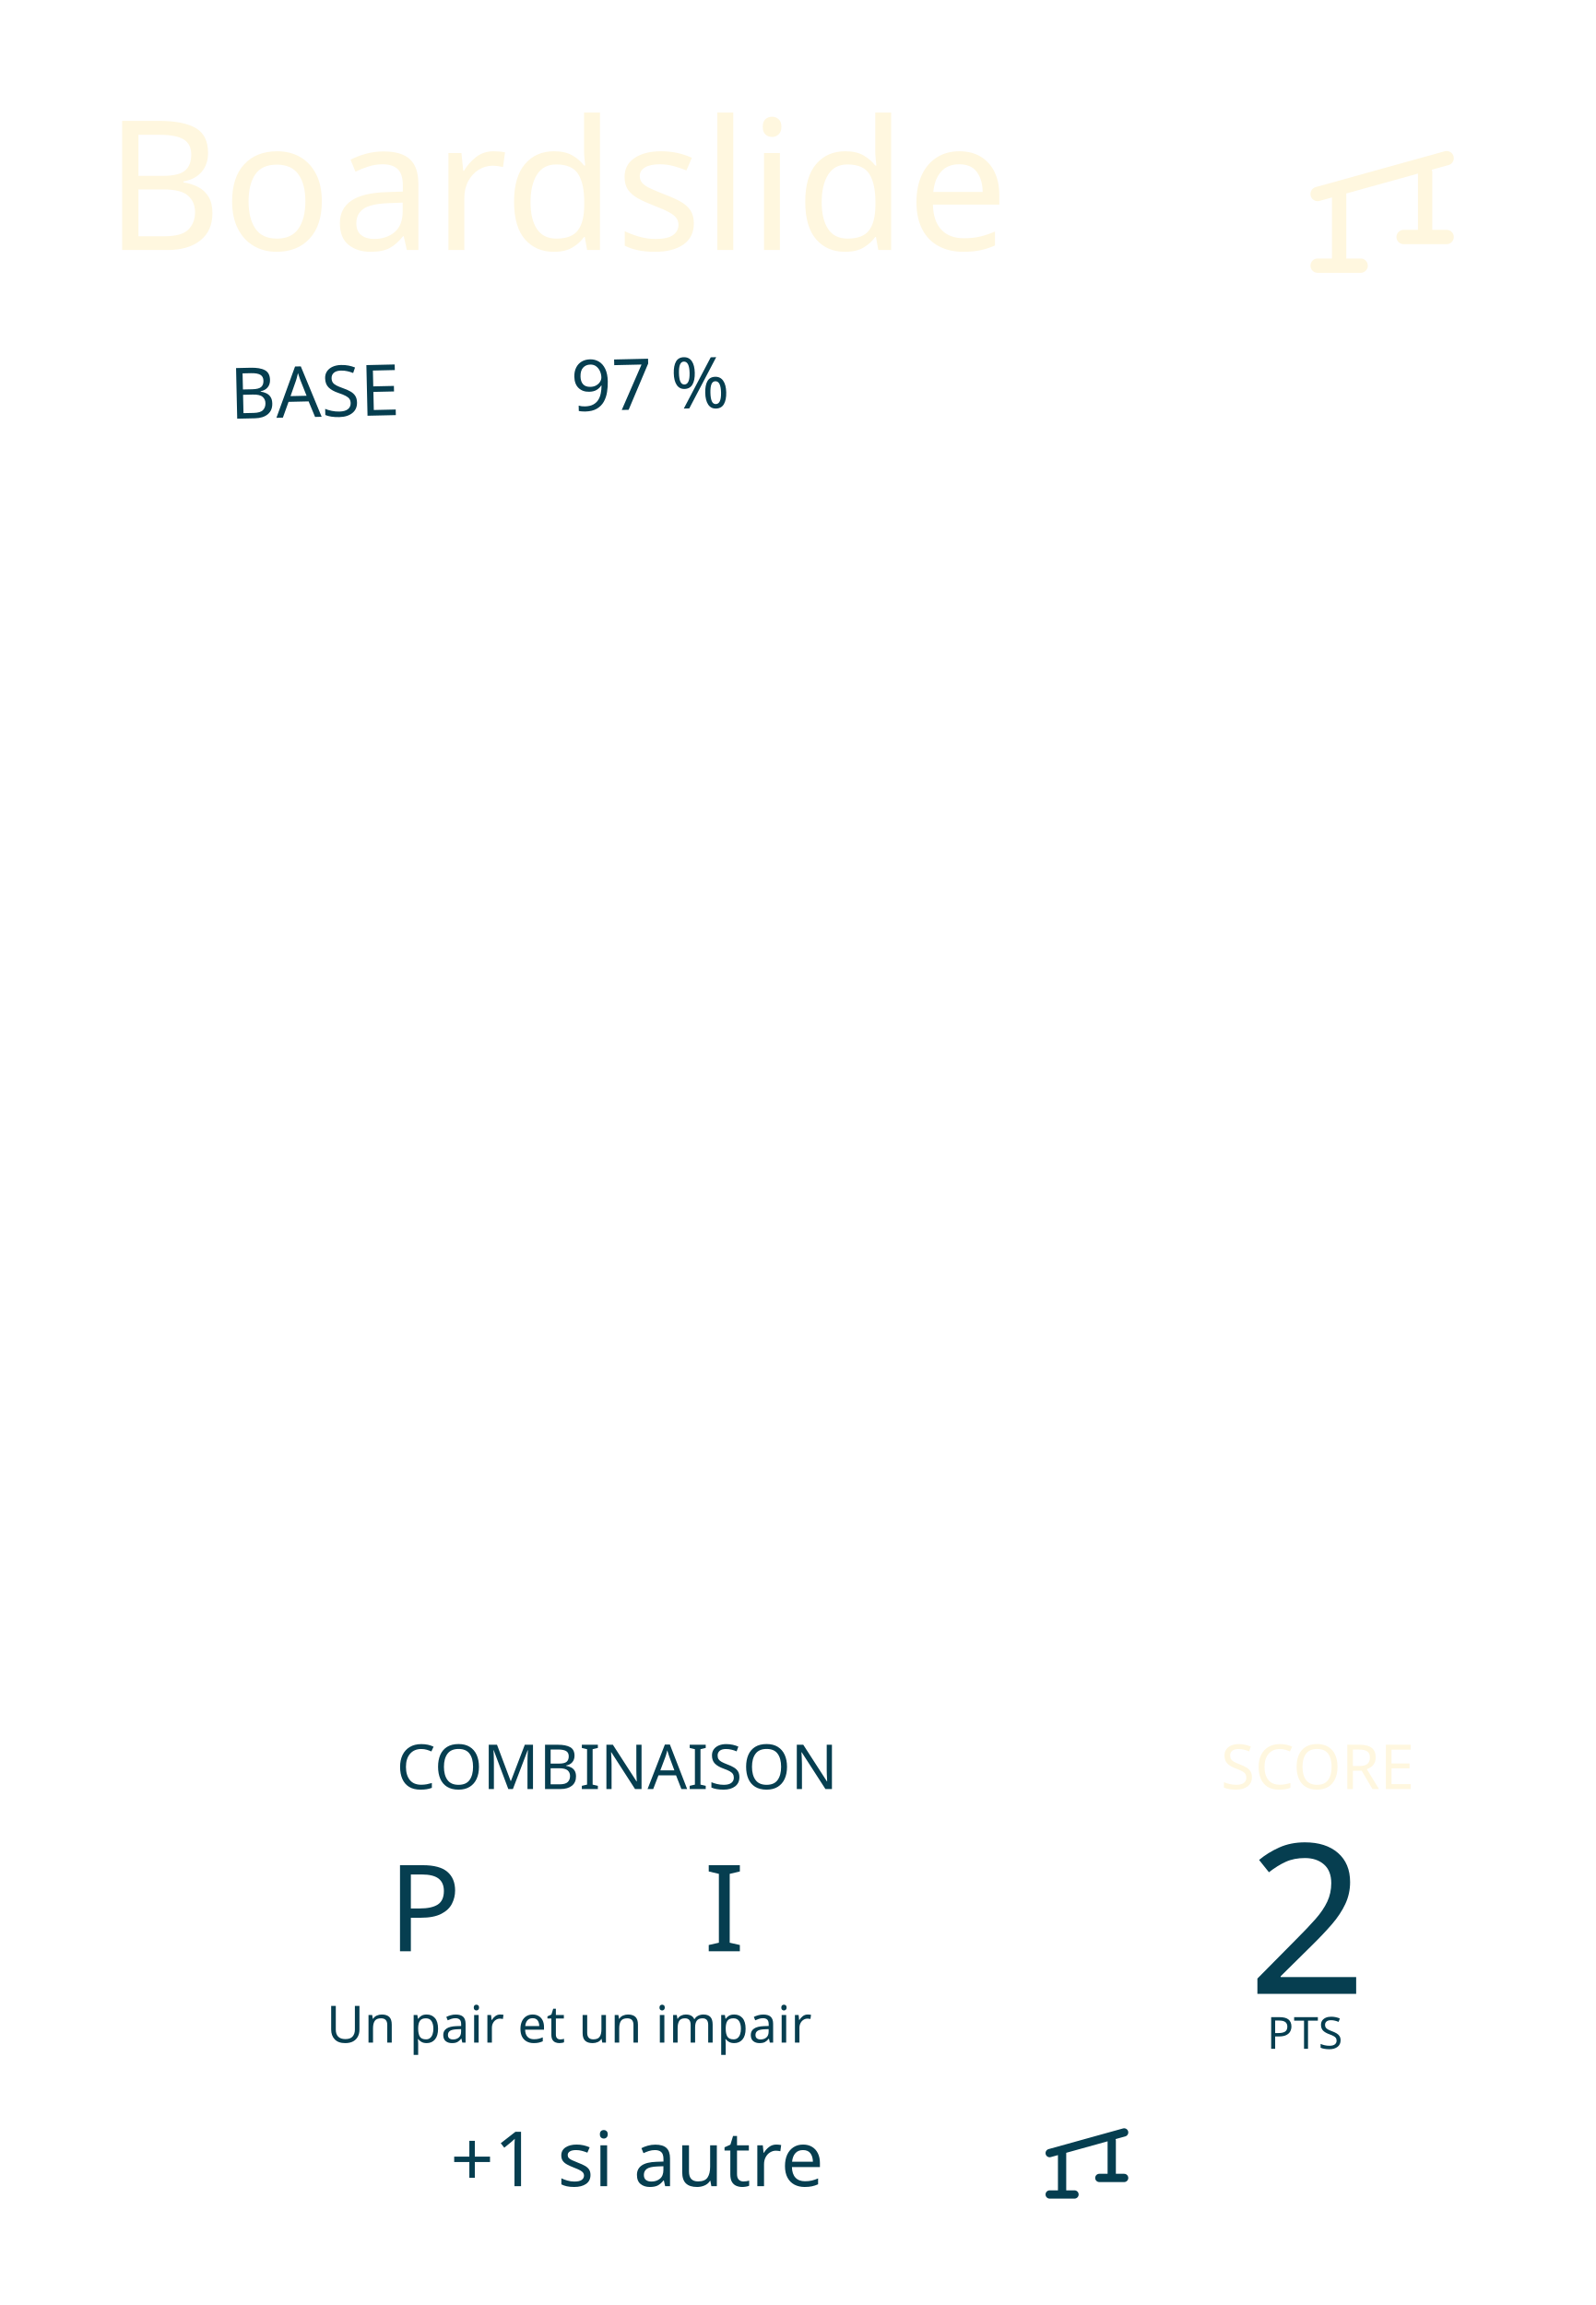
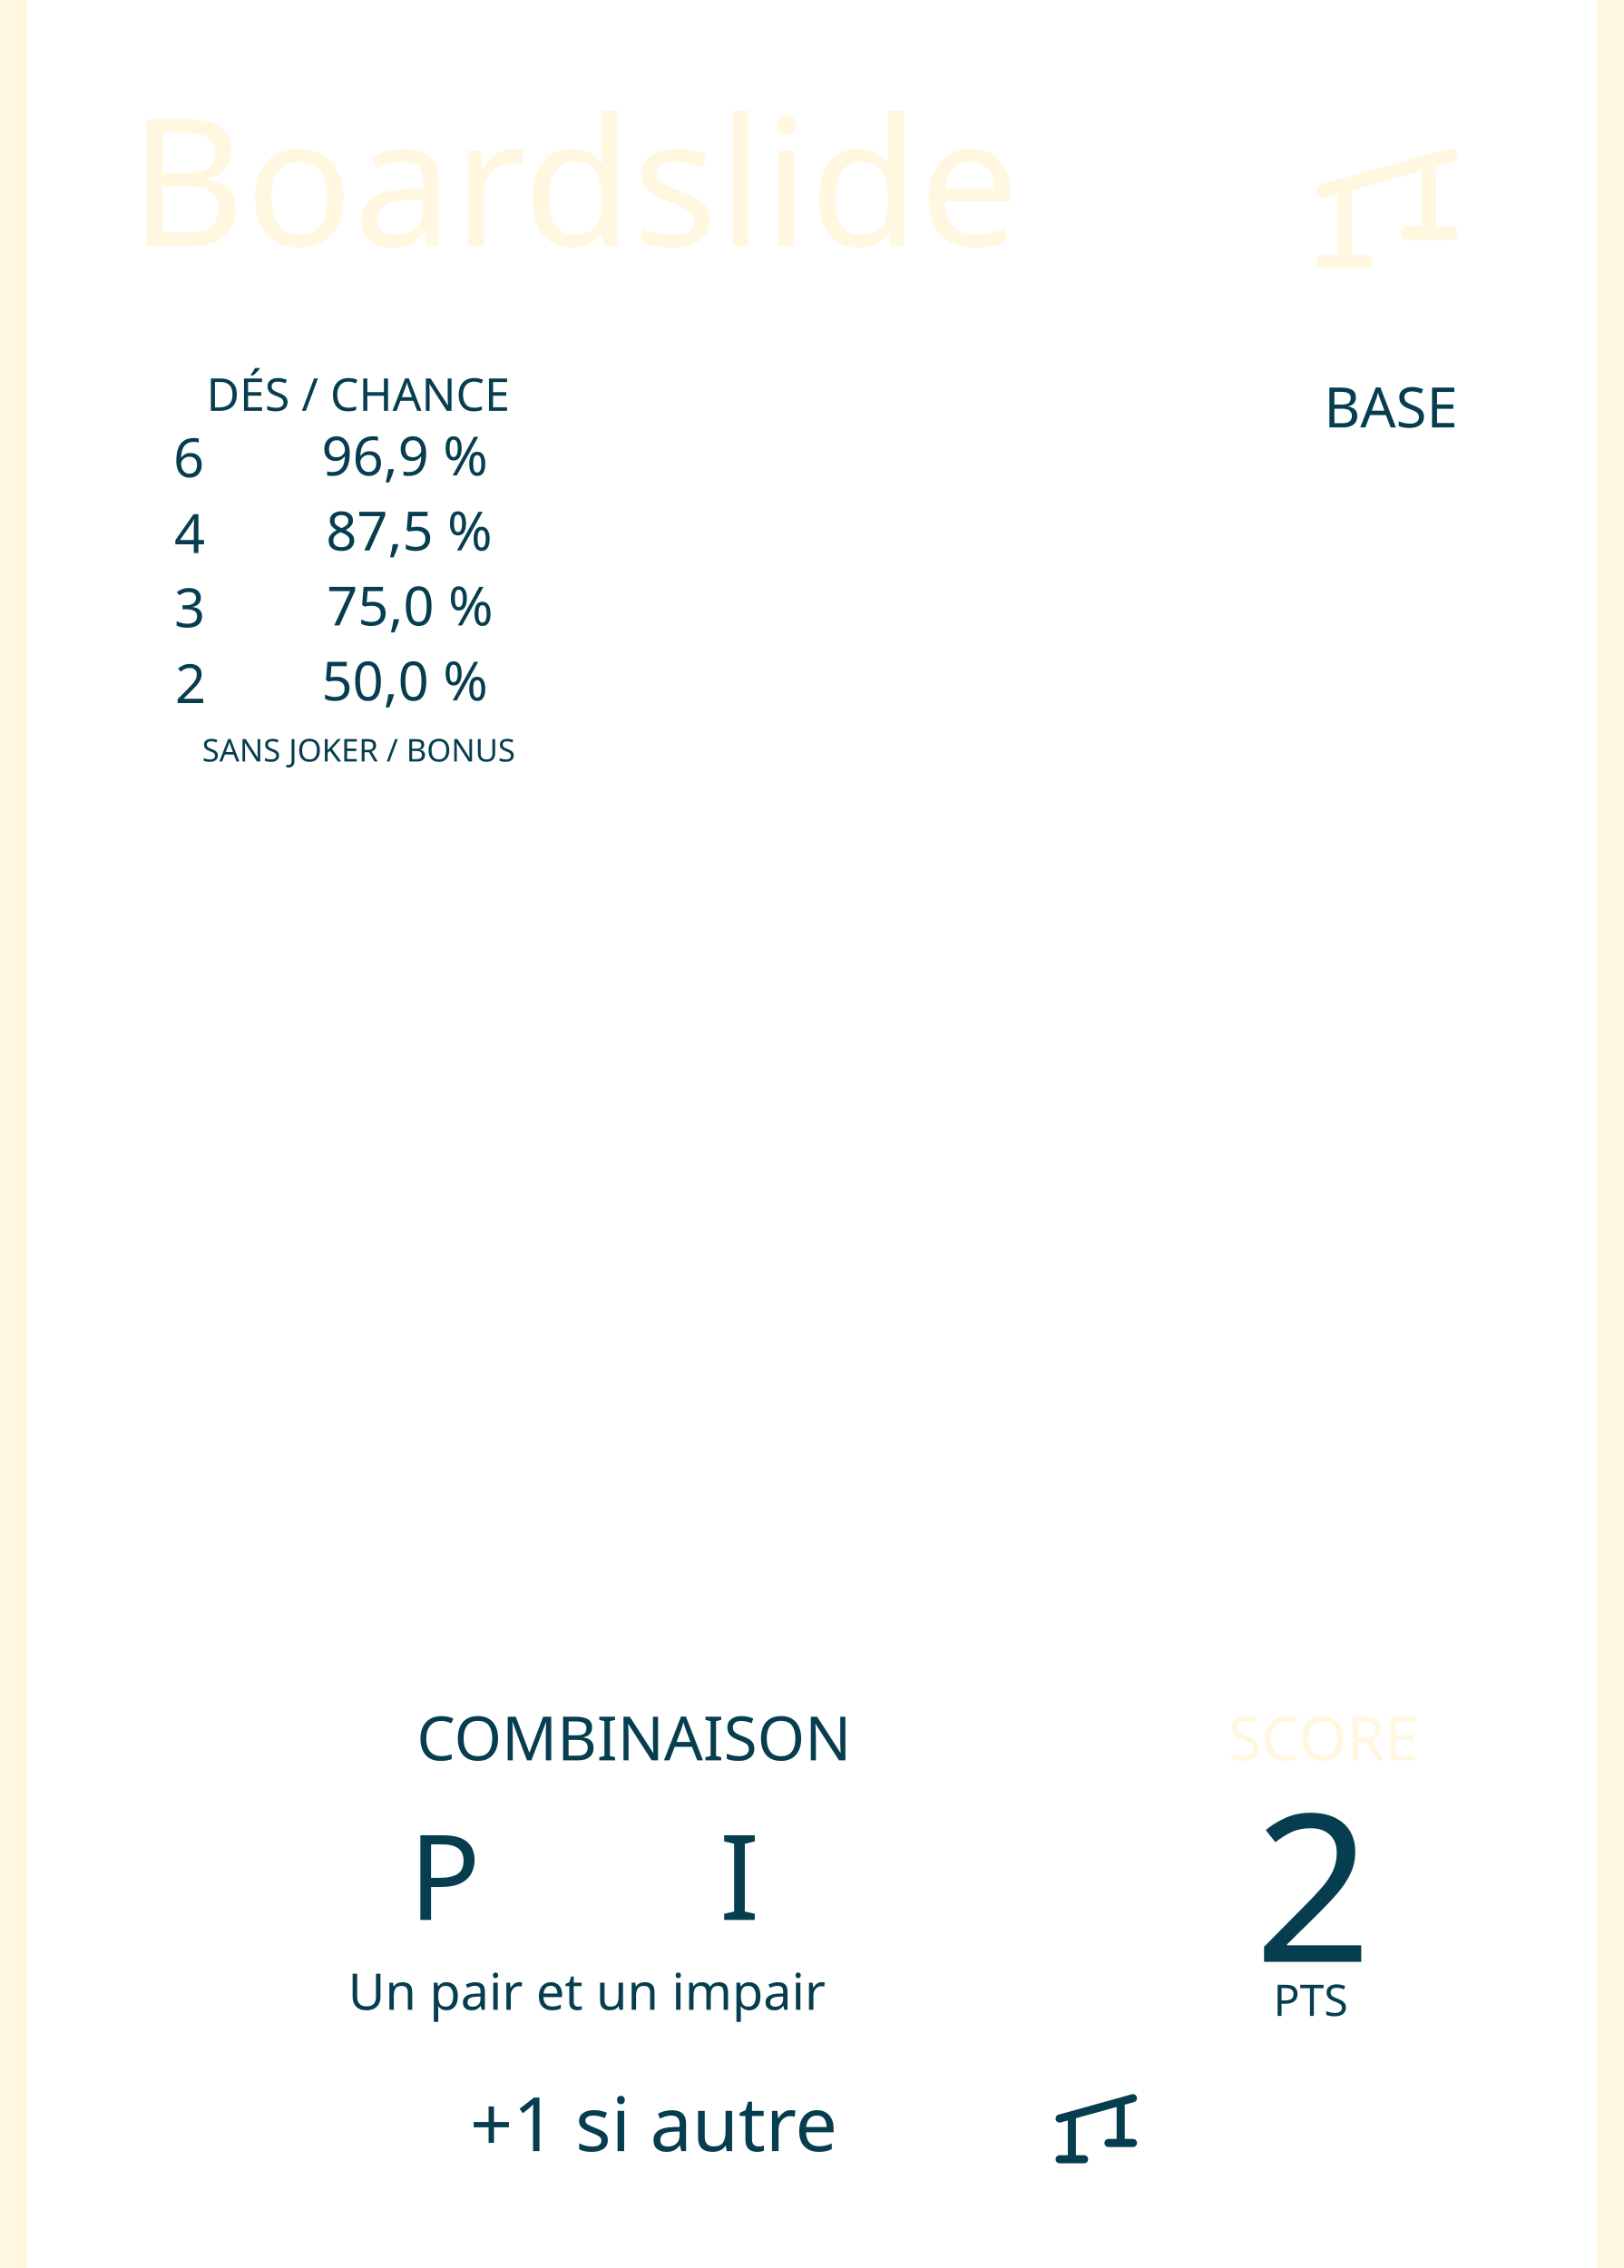
- <svg xmlns="http://www.w3.org/2000/svg" width="900" height="1300" viewBox="0 0 900 1300" role="img">
+ <svg xmlns="http://www.w3.org/2000/svg" width="1008" height="1408" viewBox="-15.341 0 930.682 1300" role="img">
  <g>
    <text x="59" y="141" fill="#fff7df" font-family="Impact,Arial Narrow,sans-serif" font-size="102" font-weight="400" id="card-title">Boardslide</text>
    <g color="#fff7df">
      <svg x="731" y="69" width="97" height="97" class="type-icon type-slide" viewBox="0 0 24 24" fill="none" stroke="currentColor" stroke-width="2" stroke-linecap="round" stroke-linejoin="round" role="img" aria-label="slide">
        <path d="m3 10 18-5M6 10v10m12-13v9M3 20h6m6-4h6" />
      </svg>
    </g>
-     <g id="badge-information" transform="rotate(-1.3 250 217)">
-       <text x="129.5" y="233.5" fill="#063e50" font-family="Impact,Arial Narrow,sans-serif" font-size="40" font-weight="400" id="badge-label">BASE</text>
-       <text x="322" y="233.5" fill="#063e50" font-family="Impact,Arial Narrow,sans-serif" font-size="40" font-weight="400" id="badge-chance">97 %</text>
+     <g id="badge-information">
+       <text x="103" y="235.5" fill="#063e50" font-family="Impact,Arial Narrow,sans-serif" font-size="26" font-weight="400">DÉS / CHANCE</text>
+       <text x="84" y="273.5" fill="#063e50" font-family="Impact,Arial Narrow,sans-serif" font-size="31" font-weight="400">6</text>
+       <text x="169" y="272.5" fill="#063e50" font-family="Impact,Arial Narrow,sans-serif" font-size="31" font-weight="400">96,9 %</text>
+       <text x="84.5" y="317" fill="#063e50" font-family="Impact,Arial Narrow,sans-serif" font-size="31" font-weight="400">4</text>
+       <text x="171.5" y="315.5" fill="#063e50" font-family="Impact,Arial Narrow,sans-serif" font-size="31" font-weight="400">87,5 %</text>
+       <text x="84.5" y="359.5" fill="#063e50" font-family="Impact,Arial Narrow,sans-serif" font-size="31" font-weight="400">3</text>
+       <text x="172" y="358.5" fill="#063e50" font-family="Impact,Arial Narrow,sans-serif" font-size="31" font-weight="400">75,0 %</text>
+       <text x="85" y="403" fill="#063e50" font-family="Impact,Arial Narrow,sans-serif" font-size="31" font-weight="400">2</text>
+       <text x="169" y="401.5" fill="#063e50" font-family="Impact,Arial Narrow,sans-serif" font-size="31" font-weight="400">50,0 %</text>
+       <text x="100.5" y="436.5" fill="#063e50" font-family="Impact,Arial Narrow,sans-serif" font-size="18" font-weight="400">SANS JOKER / BONUS</text>
+       <text x="743.5" y="245" fill="#063e50" font-family="Impact,Arial Narrow,sans-serif" font-size="32" font-weight="400" id="badge-label">BASE</text>
    </g>
    <text x="223.5" y="1009" fill="#063e50" font-family="Impact,Arial Narrow,sans-serif" font-size="35" font-weight="400" id="requirement-heading">COMBINAISON</text>
    <text x="219" y="1100.5" fill="#063e50" font-family="Impact,Arial Narrow,sans-serif" font-size="68" font-weight="400" id="socket-0">P</text>
    <text x="397" y="1100.5" fill="#063e50" font-family="Impact,Arial Narrow,sans-serif" font-size="68" font-weight="400" id="socket-1">I</text>
    <text x="321" y="1152" fill="#063e50" font-size="29" font-weight="400" text-anchor="middle" font-family="Arial Narrow,Segoe UI,sans-serif">Un pair et un impair</text>
    <text x="688.5" y="1009" fill="#fff7df" font-family="Impact,Arial Narrow,sans-serif" font-size="35" font-weight="400" id="score-heading">SCORE</text>
    <g id="score-information">
      <text x="703.5" y="1124.5" fill="#063e50" font-family="Impact,Arial Narrow,sans-serif" font-size="118" font-weight="400" id="card-score">2</text>
      <text x="714.5" y="1155.5" fill="#063e50" font-family="Impact,Arial Narrow,sans-serif" font-size="25" font-weight="400" id="score-unit">PTS</text>
    </g>
    <text x="254" y="1233" fill="#063e50" font-family="Impact,Arial Narrow,sans-serif" font-size="43" font-weight="400">+1 si autre</text>
    <g color="#063e50">
      <svg x="585" y="1191" width="56" height="56" class="type-icon type-slide" viewBox="0 0 24 24" fill="none" stroke="currentColor" stroke-width="2" stroke-linecap="round" stroke-linejoin="round" role="img" aria-label="slide">
        <path d="m3 10 18-5M6 10v10m12-13v9M3 20h6m6-4h6" />
      </svg>
    </g>
  </g>
+   <rect x="-15.341" y="0" width="15.341" height="1300" fill="#fff7df" />
+   <rect x="900" y="0" width="15.341" height="1300" fill="#fff7df" />
</svg>
